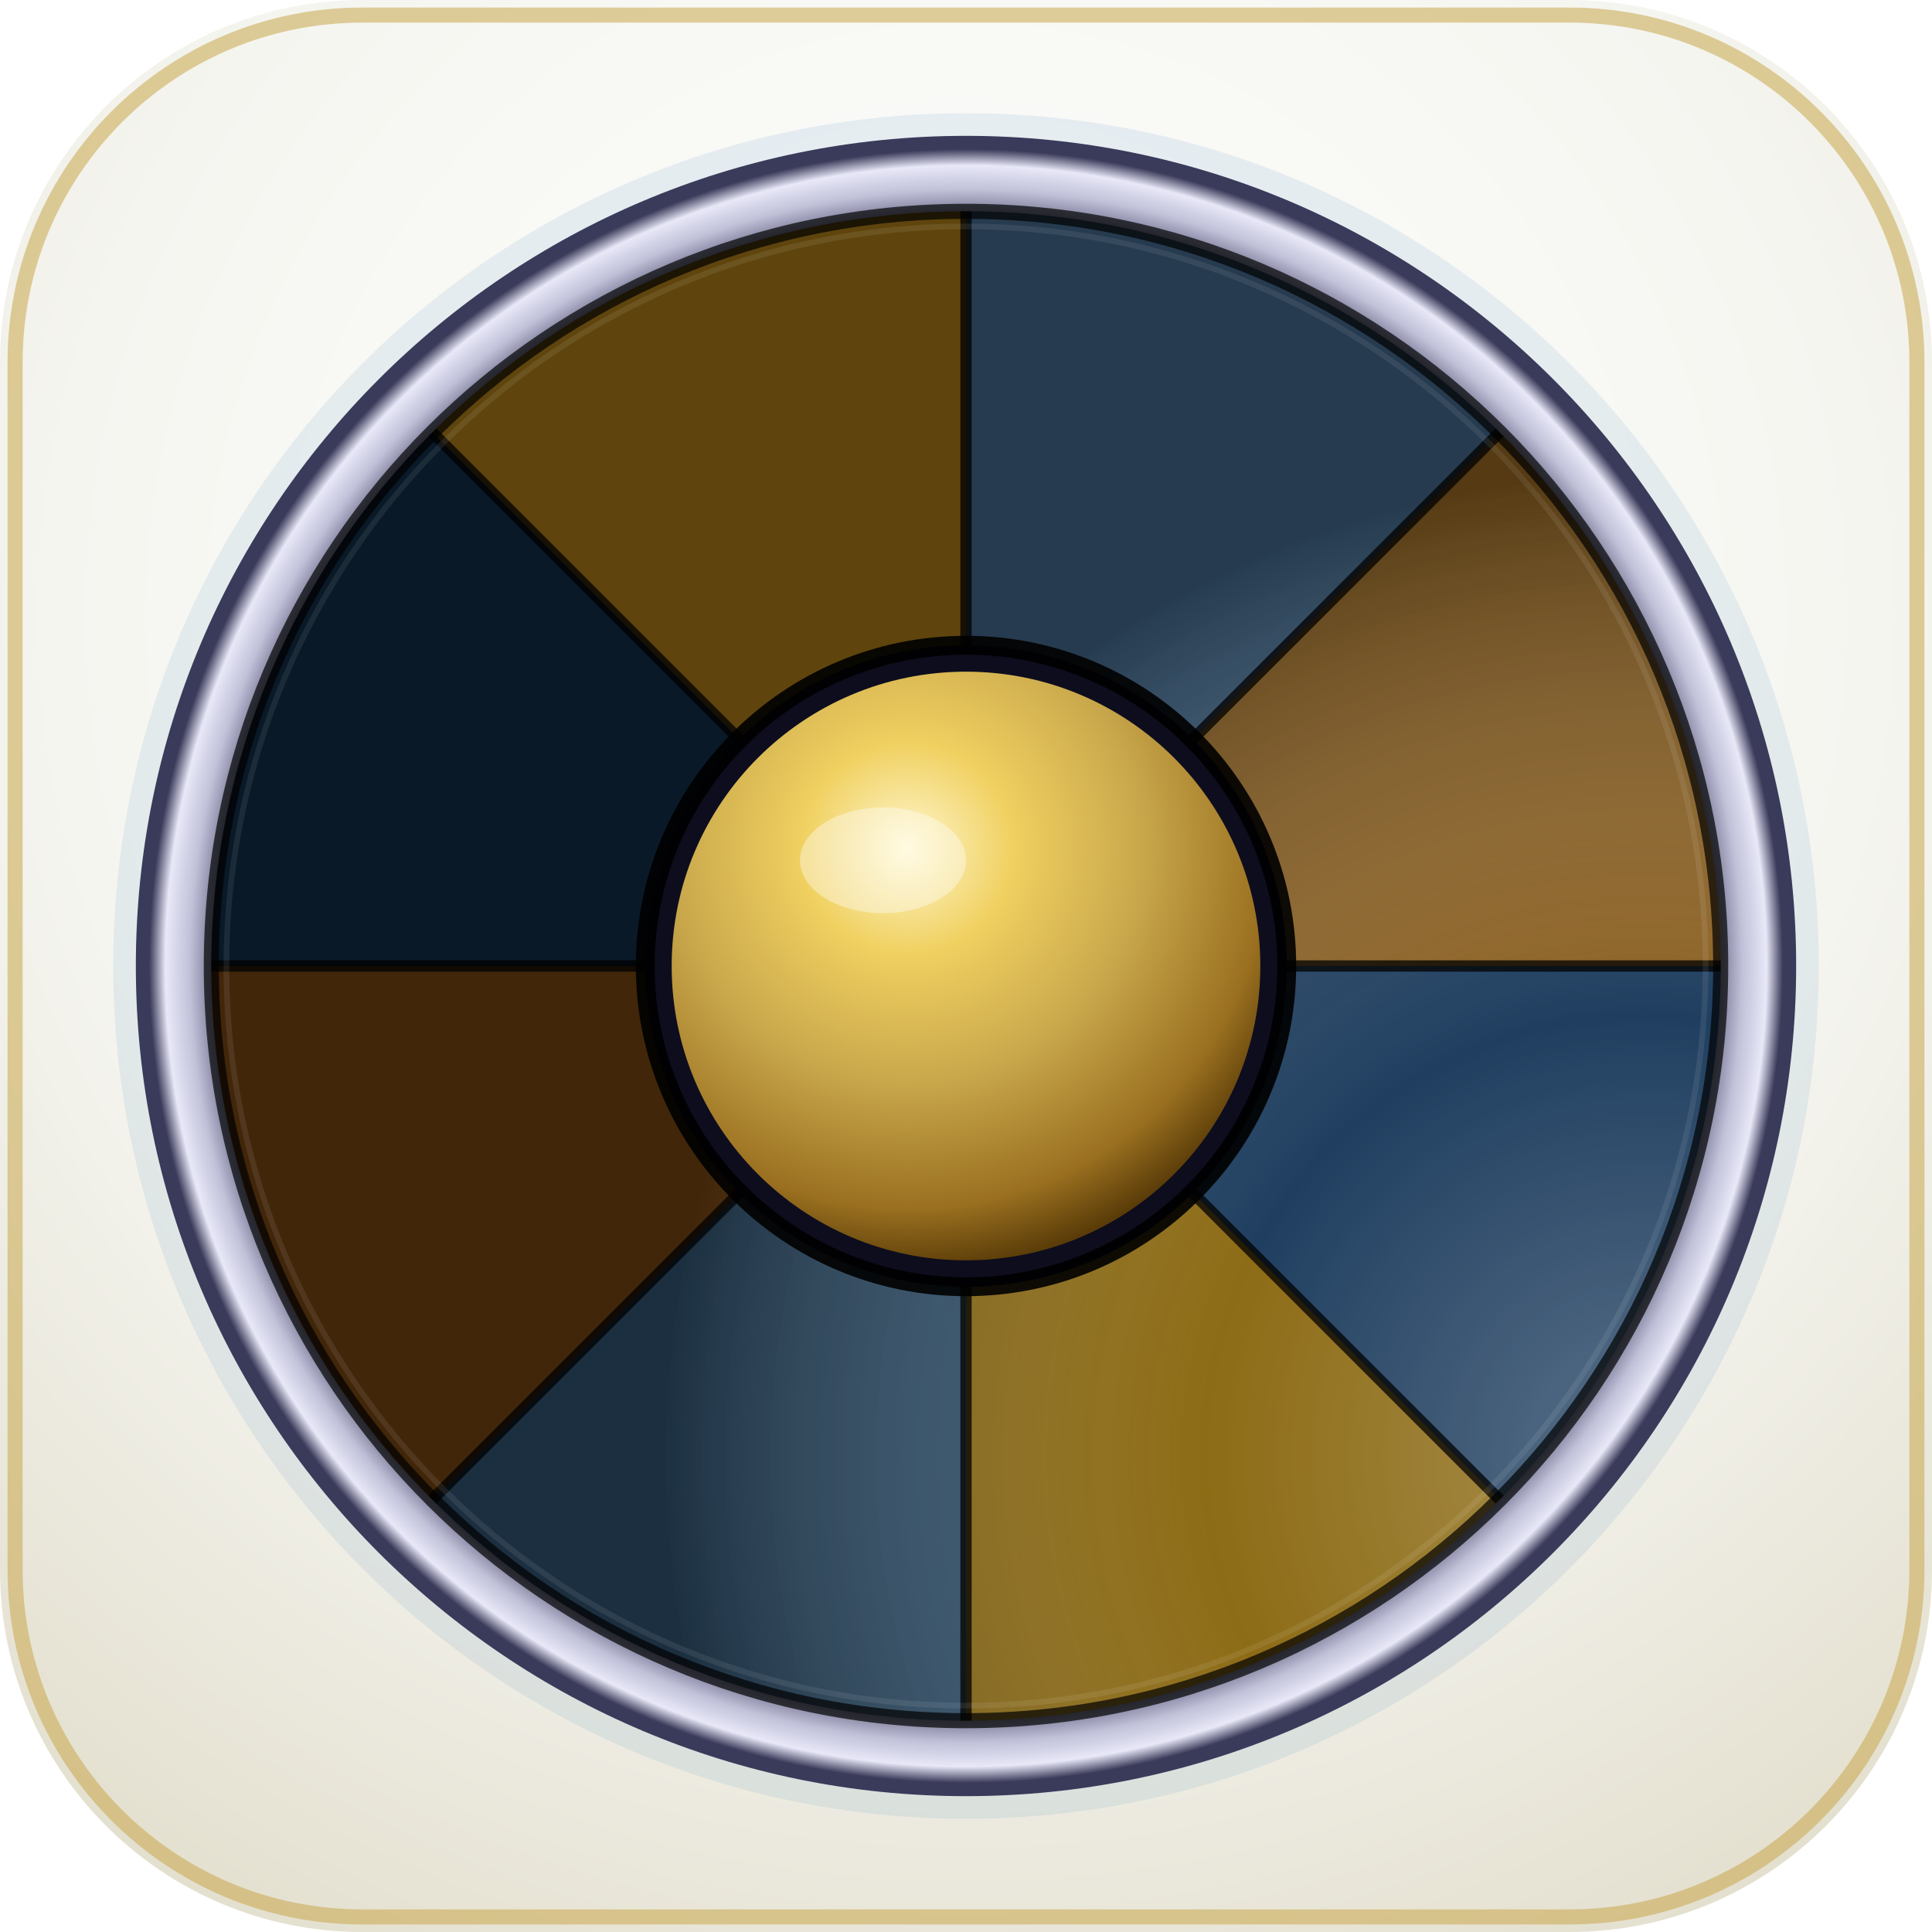
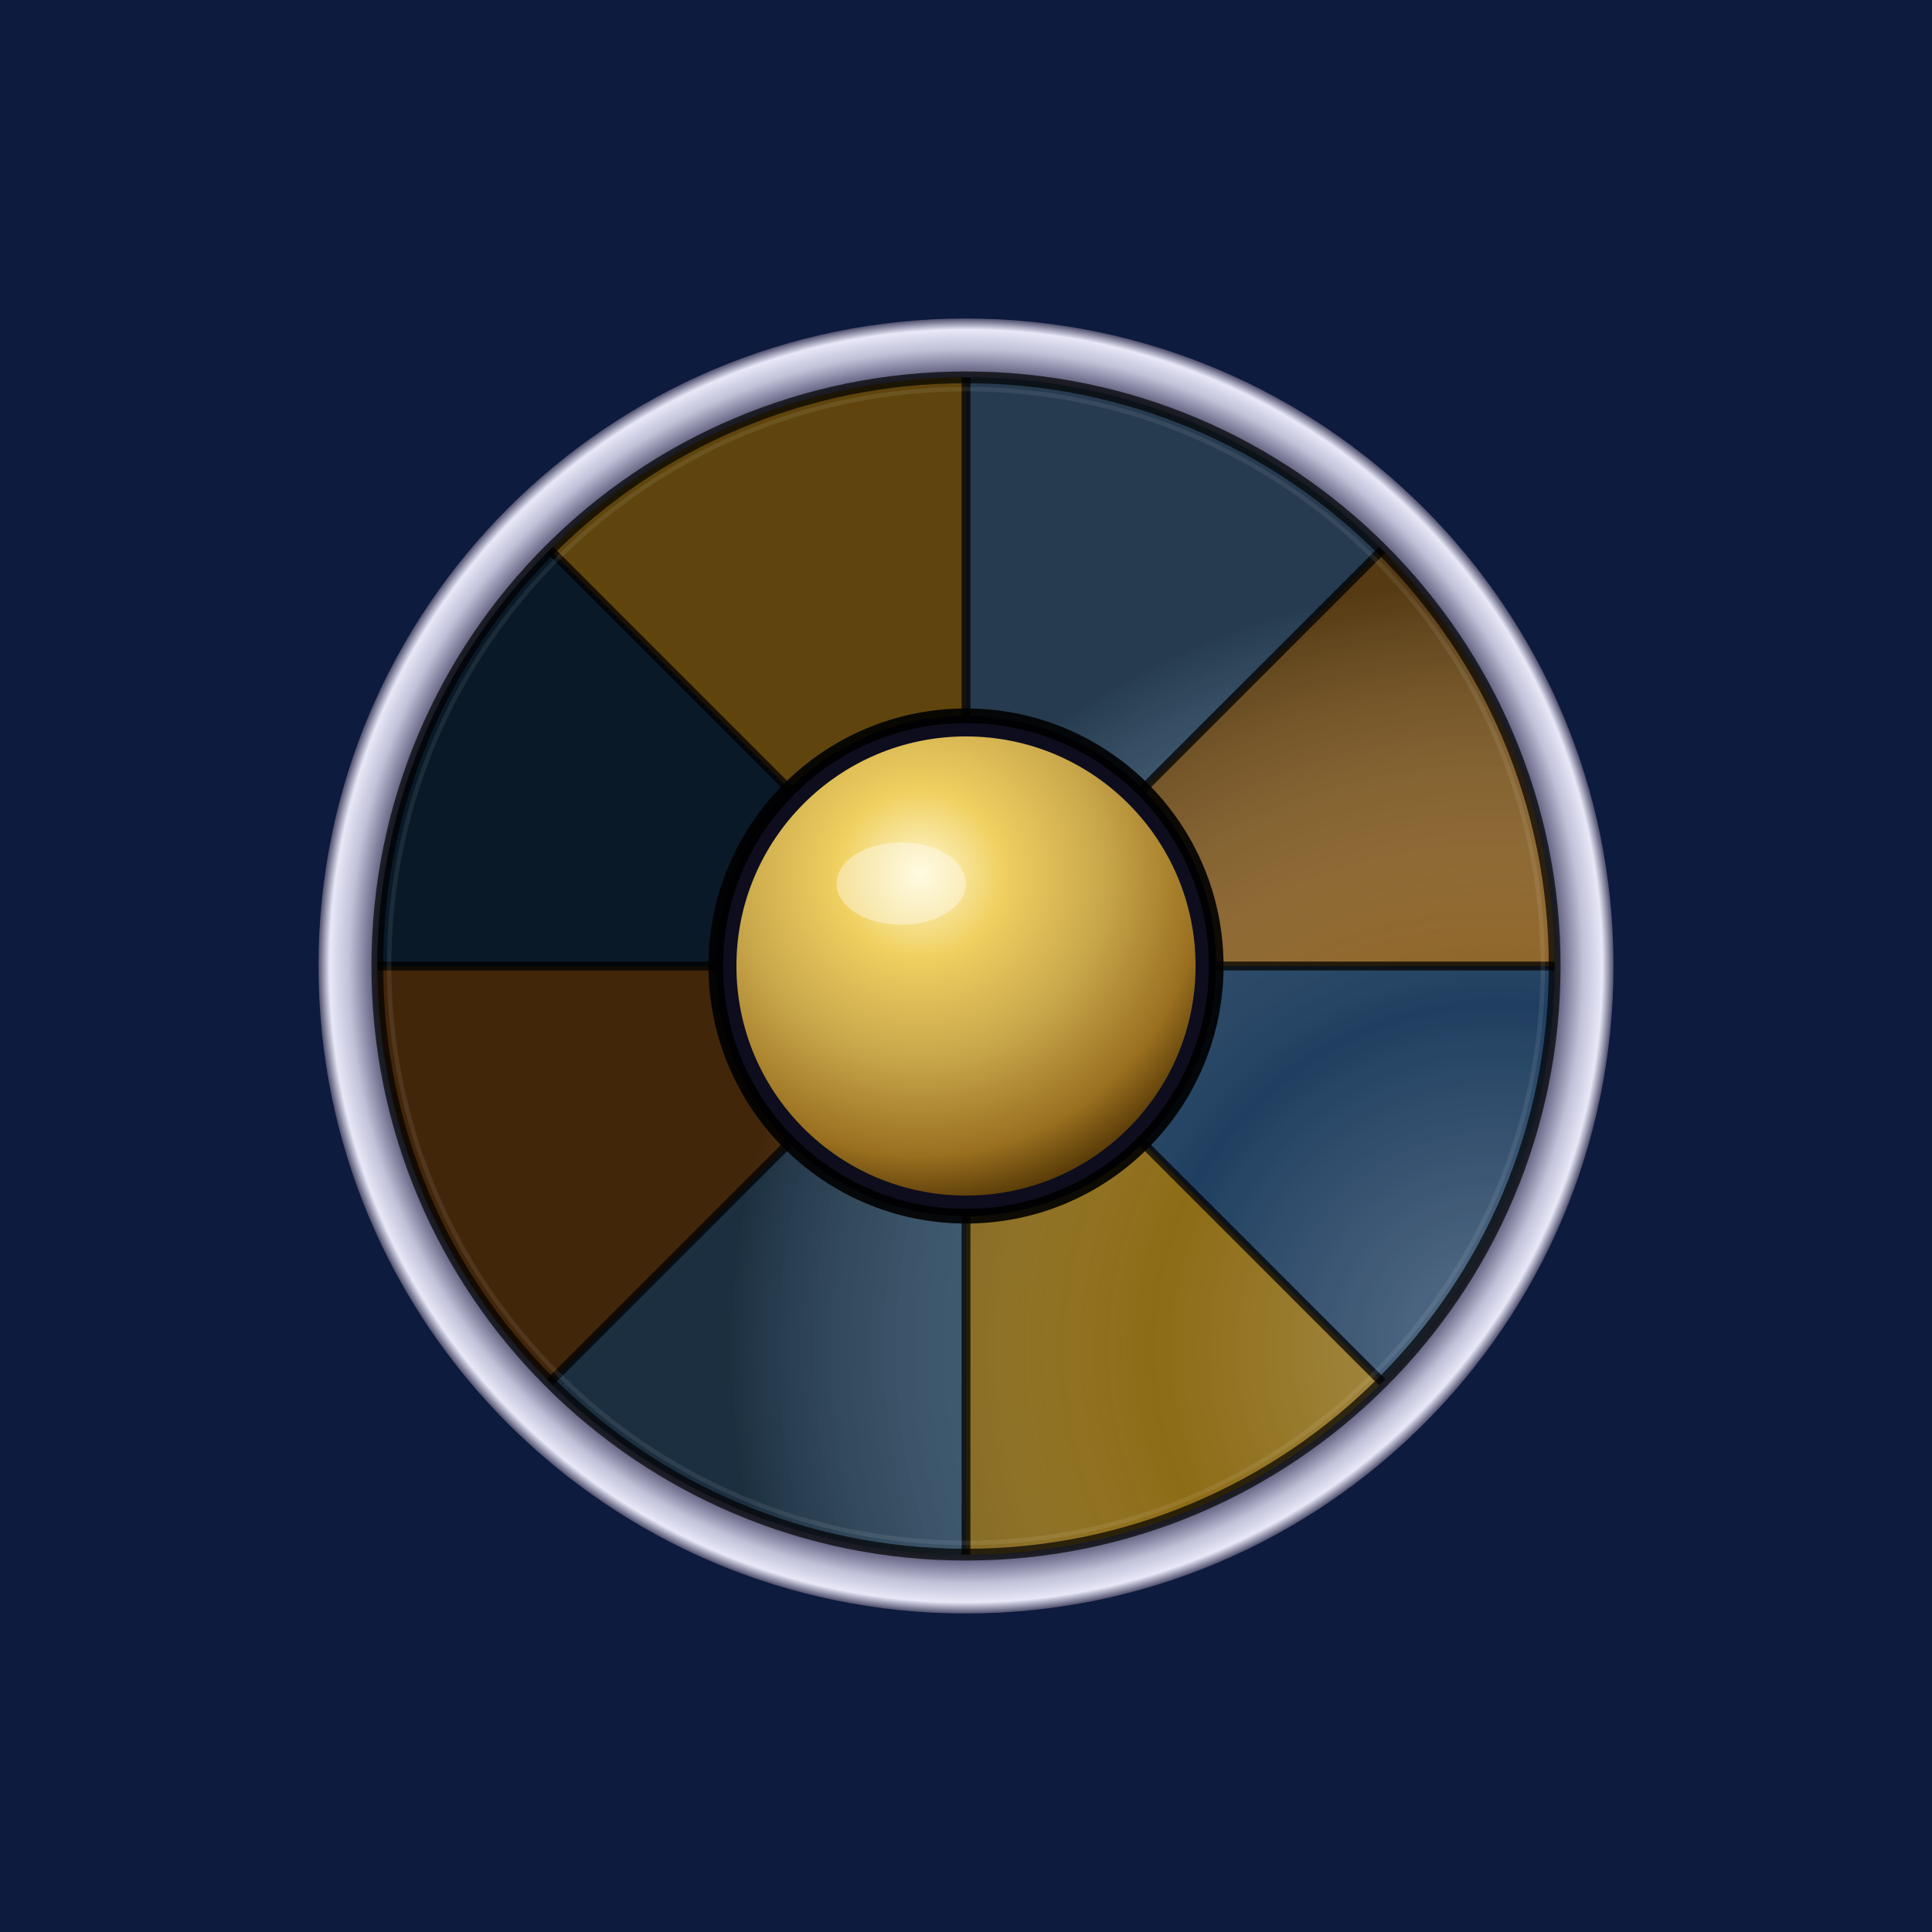
<svg xmlns="http://www.w3.org/2000/svg" viewBox="0 0 512 512" width="512" height="512">
  <defs>
-     <radialGradient id="bg" cx="50%" cy="32%" r="78%">
-       <stop offset="0%" stop-color="#ffffff" />
-       <stop offset="60%" stop-color="#F5F5F0" />
-       <stop offset="100%" stop-color="#e3dfce" />
-     </radialGradient>
    <radialGradient id="chrome" cx="50%" cy="50%" r="50%">
      <stop offset="86%" stop-color="#141422" />
      <stop offset="91%" stop-color="#5a5a7a" />
      <stop offset="95%" stop-color="#c0c0d8" />
      <stop offset="98%" stop-color="#e8e8f8" />
      <stop offset="100%" stop-color="#3a3a5a" />
    </radialGradient>
    <radialGradient id="sheen" cx="180" cy="130" r="260" gradientUnits="userSpaceOnUse">
      <stop offset="0%" stop-color="rgba(255,255,255,0.32)" />
      <stop offset="45%" stop-color="rgba(255,255,255,0.03)" />
      <stop offset="100%" stop-color="rgba(0,0,0,0.45)" />
    </radialGradient>
    <radialGradient id="cochonnet" cx="40%" cy="30%" r="72%">
      <stop offset="0%" stop-color="#fff8d0" />
      <stop offset="25%" stop-color="#f0d060" />
      <stop offset="55%" stop-color="#C9A84C" />
      <stop offset="85%" stop-color="#9a7020" />
      <stop offset="100%" stop-color="#5a3c08" />
    </radialGradient>
-     <filter id="engrave">
-       <feDropShadow dx="1.6" dy="2" stdDeviation="0.8" flood-color="#000" flood-opacity="0.85" />
-       <feDropShadow dx="-0.8" dy="-0.8" stdDeviation="0.4" flood-color="#fff" flood-opacity="0.25" />
-     </filter>
  </defs>
-   <rect width="512" height="512" rx="96" fill="url(#bg)" />
-   <rect x="4" y="4" width="504" height="504" rx="92" fill="none" stroke="#C9A84C" stroke-width="4" opacity="0.55" />
-   <g transform="translate(256 256)">
-     <circle r="226" fill="#0057A8" opacity="0.08" />
+   <rect width="512" height="512" fill="#0d1b3e" />
+   <g transform="translate(256 256) scale(0.78)">
    <circle r="220" fill="url(#chrome)" />
    <g>
      <path d="M0,0 L0,-200 A200,200 0 0,1 141.42,-141.42 Z" fill="#3d6080" />
      <path d="M0,0 L141.42,-141.42 A200,200 0 0,1 200,0 Z" fill="#8a5f20" />
      <path d="M0,0 L200,0 A200,200 0 0,1 141.42,141.42 Z" fill="#1a3a5c" />
      <path d="M0,0 L141.42,141.42 A200,200 0 0,1 0,200 Z" fill="#8a6810" />
      <path d="M0,0 L0,200 A200,200 0 0,1 -141.42,141.42 Z" fill="#2d4d68" />
      <path d="M0,0 L-141.42,141.42 A200,200 0 0,1 -200,0 Z" fill="#6a3d10" />
      <path d="M0,0 L-200,0 A200,200 0 0,1 -141.42,-141.42 Z" fill="#0e2840" />
      <path d="M0,0 L-141.42,-141.42 A200,200 0 0,1 0,-200 Z" fill="#9a7015" />
    </g>
    <circle r="200" fill="url(#sheen)" opacity="0.85" />
    <g stroke="rgba(0,0,0,0.75)" stroke-width="3">
      <line x1="0" y1="0" x2="0" y2="-200" />
      <line x1="0" y1="0" x2="141.42" y2="-141.42" />
      <line x1="0" y1="0" x2="200" y2="0" />
      <line x1="0" y1="0" x2="141.42" y2="141.42" />
      <line x1="0" y1="0" x2="0" y2="200" />
      <line x1="0" y1="0" x2="-141.42" y2="141.42" />
      <line x1="0" y1="0" x2="-200" y2="0" />
      <line x1="0" y1="0" x2="-141.42" y2="-141.42" />
    </g>
    <circle r="200" fill="none" stroke="rgba(0,0,0,0.7)" stroke-width="4" />
    <circle r="196" fill="none" stroke="rgba(255,255,255,0.08)" stroke-width="1.5" />
    <circle r="85" fill="#0d0d1e" stroke="rgba(0,0,0,0.9)" stroke-width="5" />
    <circle r="78" fill="url(#cochonnet)" />
    <ellipse cx="-22" cy="-28" rx="22" ry="14" fill="rgba(255,255,255,0.38)" />
  </g>
</svg>
